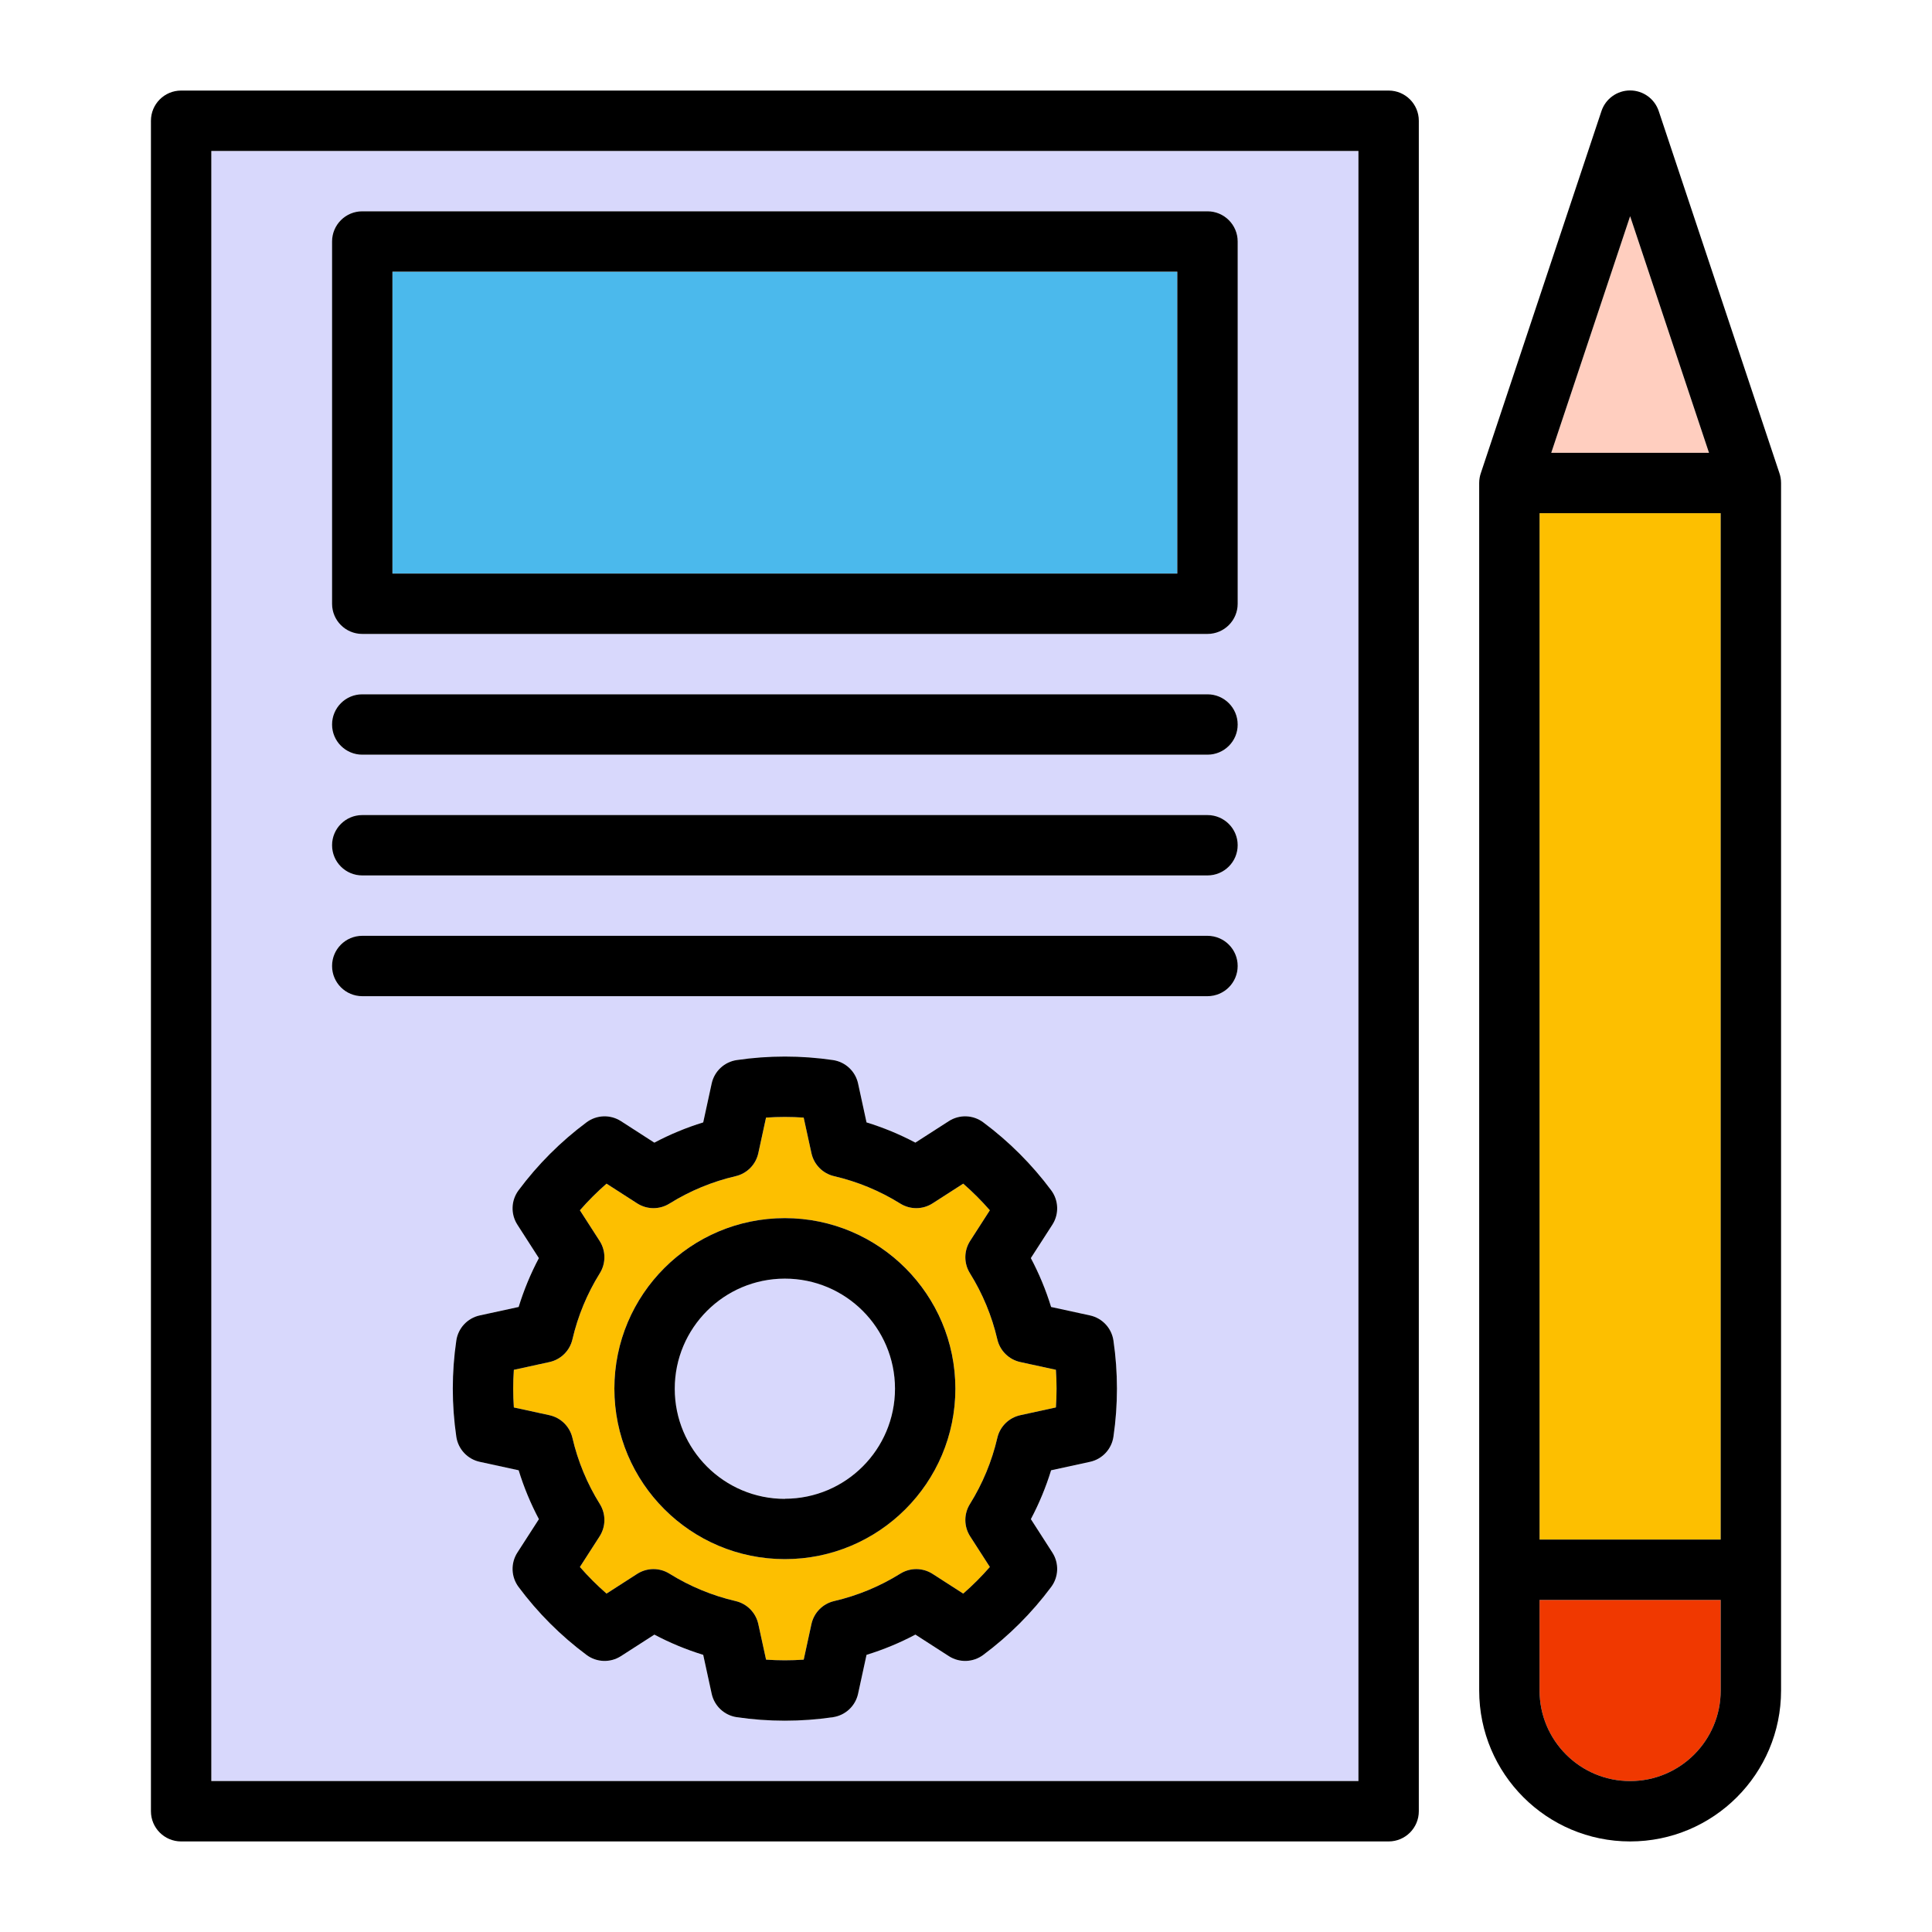
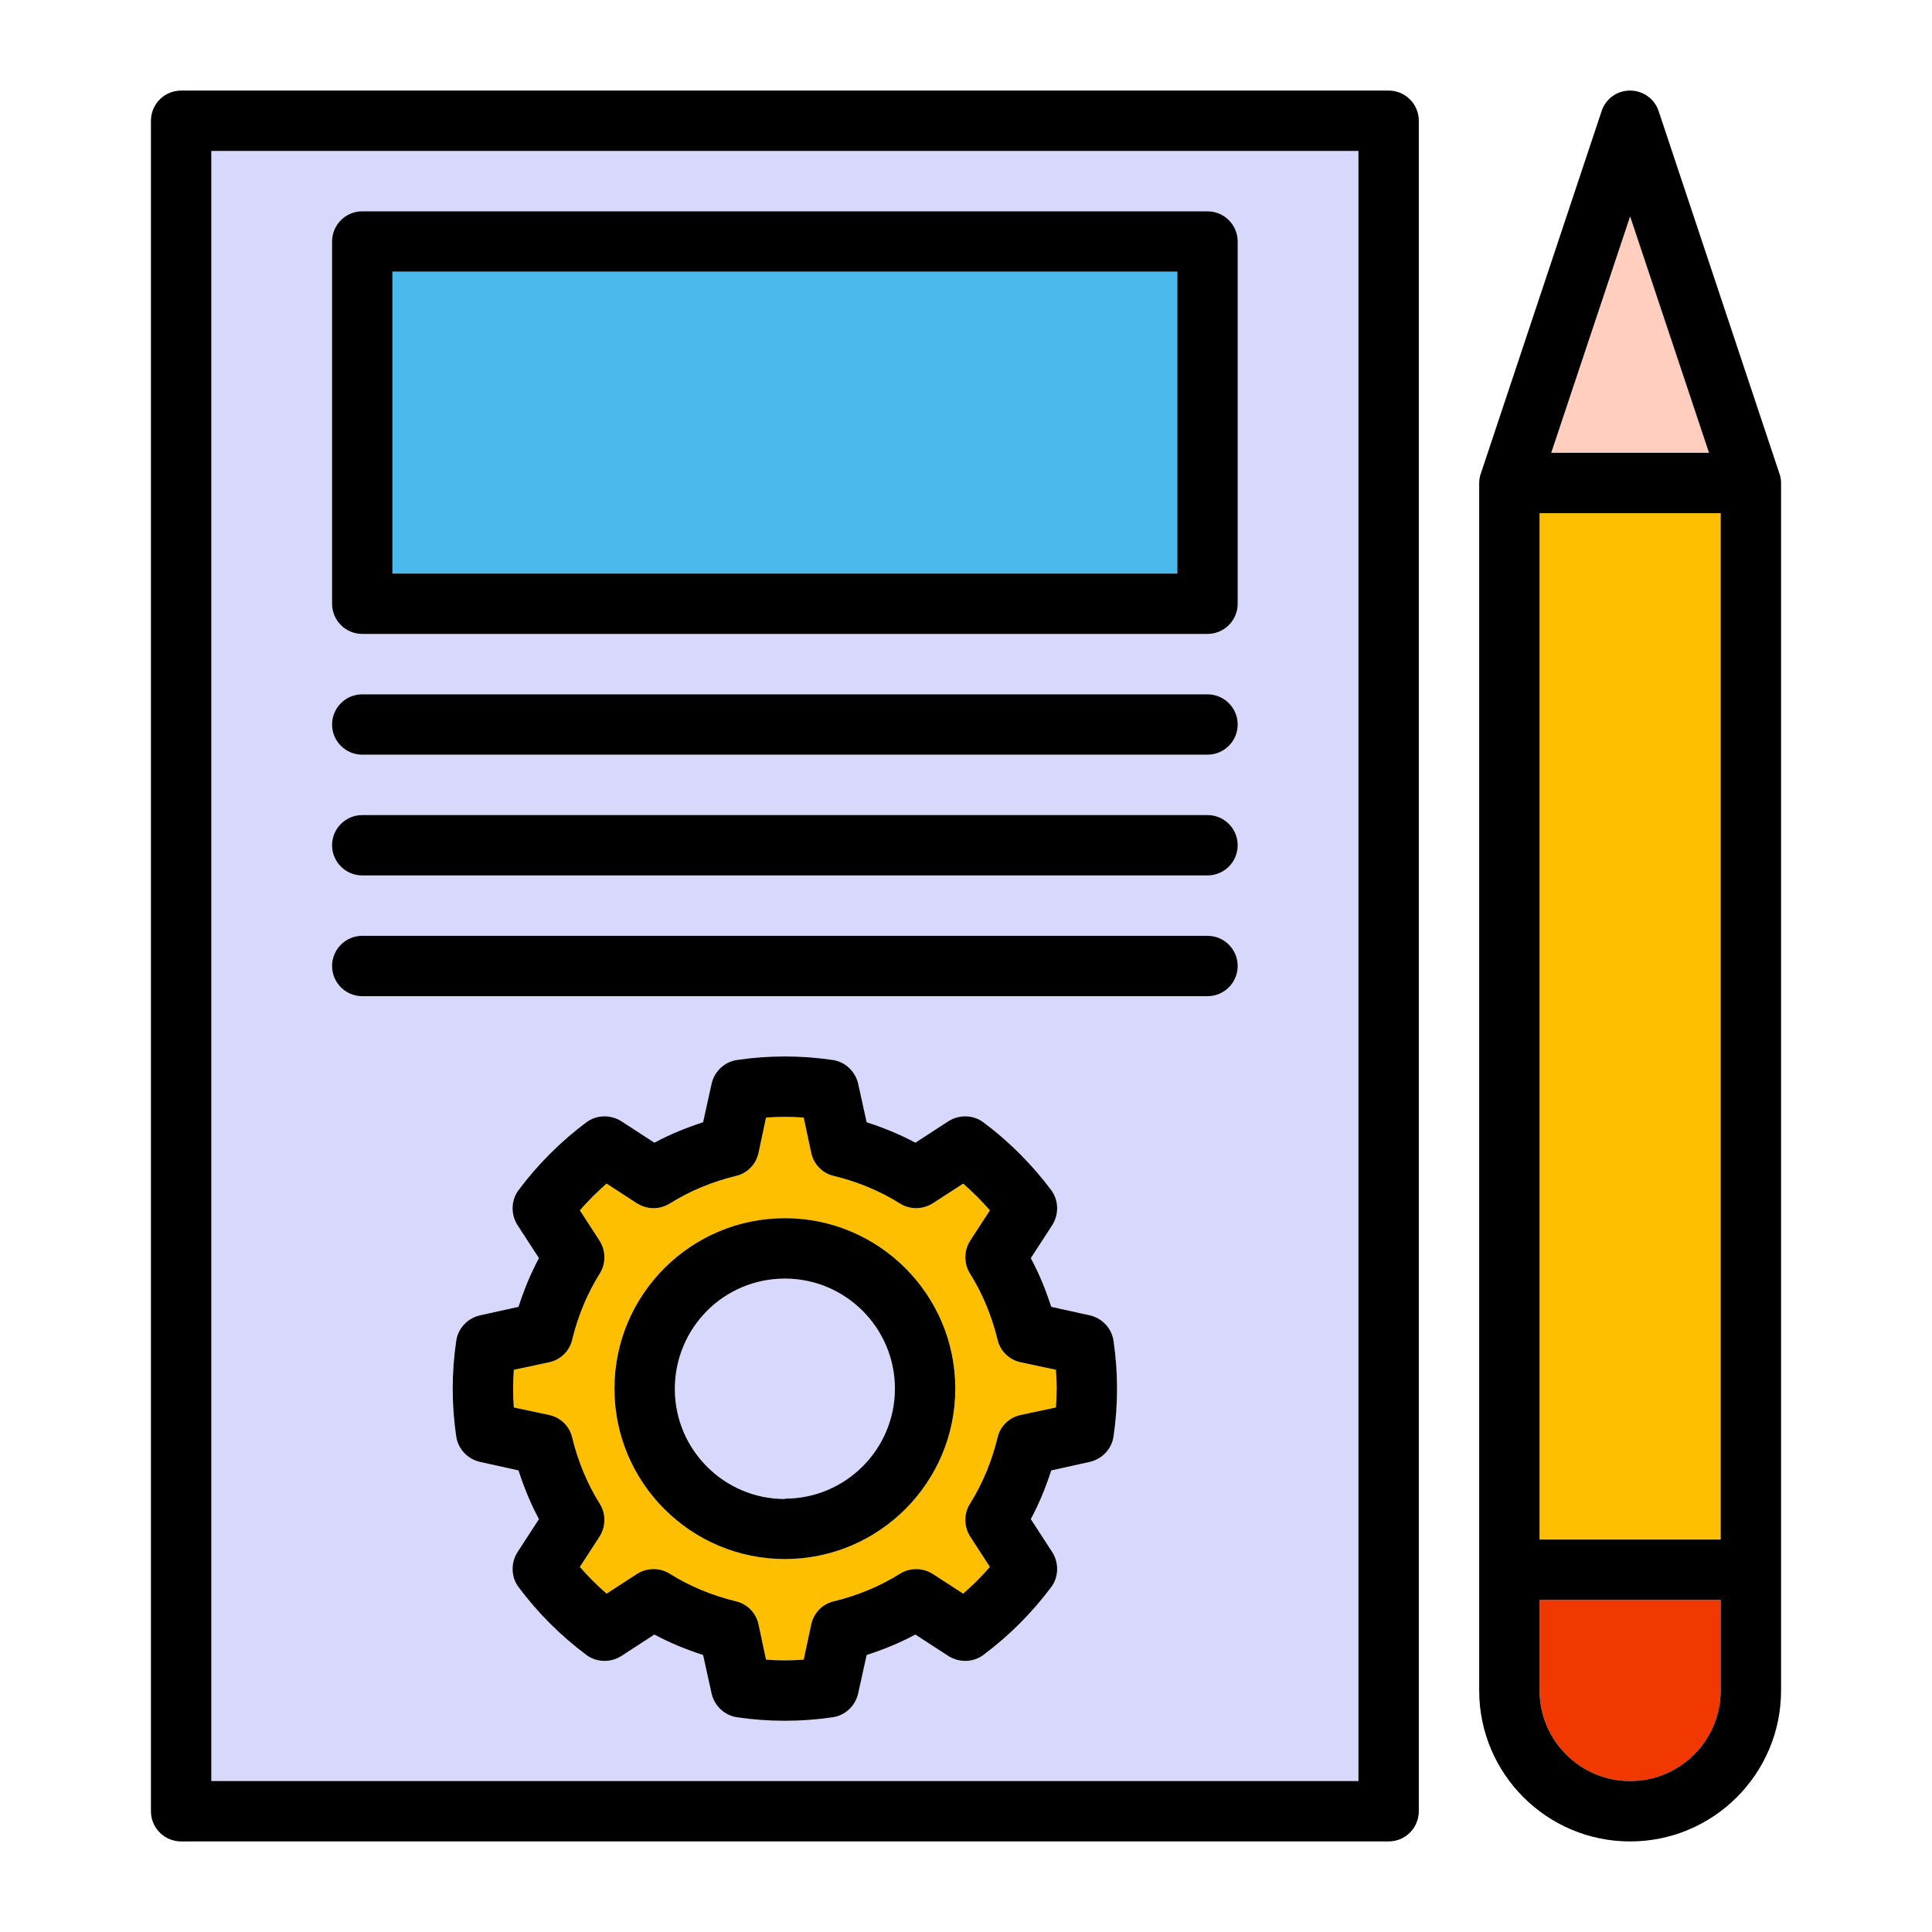
- <svg xmlns="http://www.w3.org/2000/svg" width="64px" height="64px" viewBox="0 0 64 64" fill="#000000">
-   <g id="SVGRepo_bgCarrier" stroke-width="0" />
-   <g id="SVGRepo_tracerCarrier" stroke-linecap="round" stroke-linejoin="round" />
-   <g id="SVGRepo_iconCarrier">
-     <defs>
-       <style>.cls-1{fill:#d8d8fc;}.cls-2{fill:#fdbf00;}.cls-3{fill:#f03800;}.cls-4{fill:#ffcebf;}.cls-5{fill:#4bb9ec;}</style>
-     </defs>
-     <g id="task">
-       <circle class="cls-1" cx="26" cy="46" r="3.648" />
-       <path class="cls-1" d="M7,59H45V5H7ZM36.884,47.593a1,1,0,0,1-.777.832l-1.288.28a9.285,9.285,0,0,1-.67,1.618l.713,1.109a1,1,0,0,1-.04,1.138,10.975,10.975,0,0,1-2.252,2.252,1,1,0,0,1-1.138.04l-1.108-.714a9.259,9.259,0,0,1-1.619.671l-.28,1.288a1,1,0,0,1-.832.777,10.971,10.971,0,0,1-3.186,0,1,1,0,0,1-.832-.777l-.28-1.288a9.289,9.289,0,0,1-1.618-.67l-1.109.713a1,1,0,0,1-1.138-.04,10.974,10.974,0,0,1-2.252-2.252,1,1,0,0,1-.04-1.138l.714-1.108a9.259,9.259,0,0,1-.671-1.619l-1.288-.28a1,1,0,0,1-.777-.832,10.971,10.971,0,0,1,0-3.186,1,1,0,0,1,.777-.832l1.288-.28a9.287,9.287,0,0,1,.67-1.618l-.713-1.109a1,1,0,0,1,.04-1.138,10.975,10.975,0,0,1,2.252-2.252,1,1,0,0,1,1.138-.04l1.108.714a9.254,9.254,0,0,1,1.619-.671l.28-1.288a1,1,0,0,1,.832-.777,10.975,10.975,0,0,1,3.186,0,1,1,0,0,1,.832.777l.28,1.288a9.282,9.282,0,0,1,1.618.67l1.109-.713a1,1,0,0,1,1.138.04,10.975,10.975,0,0,1,2.252,2.252,1,1,0,0,1,.04,1.138l-.714,1.108a9.254,9.254,0,0,1,.671,1.619l1.288.28a1,1,0,0,1,.777.832A10.975,10.975,0,0,1,36.884,47.593ZM11,8a1,1,0,0,1,1-1H40a1,1,0,0,1,1,1V20a1,1,0,0,1-1,1H12a1,1,0,0,1-1-1Zm1,15H40a1,1,0,0,1,0,2H12a1,1,0,0,1,0-2Zm0,4H40a1,1,0,0,1,0,2H12a1,1,0,0,1,0-2Zm0,4H40a1,1,0,0,1,0,2H12a1,1,0,0,1,0-2Z" />
-       <path d="M46,3H6A1,1,0,0,0,5,4V60a1,1,0,0,0,1,1H46a1,1,0,0,0,1-1V4A1,1,0,0,0,46,3ZM45,59H7V5H45Z" />
-       <rect class="cls-2" height="34" width="6" x="51" y="17" />
-       <path class="cls-3" d="M51,56a3,3,0,0,0,6,0V53H51Z" />
-       <polygon class="cls-4" points="51.387 15 56.613 15 54 7.162 51.387 15" />
-       <path d="M58.942,15.662,54.949,3.684a1,1,0,0,0-1.9,0L49.058,15.662A1.024,1.024,0,0,0,49,16V56a5,5,0,0,0,10,0V16A1.026,1.026,0,0,0,58.942,15.662ZM57,56a3,3,0,0,1-6,0V53h6Zm0-5H51V17h6ZM51.387,15,54,7.162,56.613,15Z" />
-       <path d="M12,25H40a1,1,0,0,0,0-2H12a1,1,0,0,0,0,2Z" />
-       <path d="M12,29H40a1,1,0,0,0,0-2H12a1,1,0,0,0,0,2Z" />
-       <path d="M12,33H40a1,1,0,0,0,0-2H12a1,1,0,0,0,0,2Z" />
-       <rect class="cls-5" height="10" width="26" x="13" y="9" />
-       <path d="M12,21H40a1,1,0,0,0,1-1V8a1,1,0,0,0-1-1H12a1,1,0,0,0-1,1V20A1,1,0,0,0,12,21ZM13,9H39V19H13Z" />
-       <path class="cls-2" d="M33.038,44.369a7.239,7.239,0,0,0-.908-2.192,1,1,0,0,1,.007-1.07l.653-1.015a9.2,9.2,0,0,0-.882-.882l-1.015.653a1,1,0,0,1-1.07.007,7.239,7.239,0,0,0-2.192-.908,1,1,0,0,1-.751-.762l-.256-1.178h0a8.95,8.95,0,0,0-1.247,0L25.12,38.2a1,1,0,0,1-.751.762,7.24,7.24,0,0,0-2.192.908,1,1,0,0,1-1.07-.007l-1.015-.653a9.184,9.184,0,0,0-.882.882l.653,1.015a1,1,0,0,1,.007,1.07,7.241,7.241,0,0,0-.908,2.192,1,1,0,0,1-.762.751l-1.178.257a8.95,8.95,0,0,0,0,1.247l1.178.256a1,1,0,0,1,.762.751,7.242,7.242,0,0,0,.908,2.192,1,1,0,0,1-.007,1.07l-.653,1.015a9.17,9.17,0,0,0,.882.882l1.015-.653a1,1,0,0,1,1.07-.007,7.242,7.242,0,0,0,2.192.908,1,1,0,0,1,.751.762l.257,1.178a8.95,8.95,0,0,0,1.247,0L26.88,53.8a1,1,0,0,1,.751-.762,7.241,7.241,0,0,0,2.192-.908,1,1,0,0,1,1.07.007l1.015.653a9.184,9.184,0,0,0,.882-.882l-.653-1.015a1,1,0,0,1-.007-1.07,7.24,7.24,0,0,0,.908-2.192,1,1,0,0,1,.762-.751l1.178-.257a8.95,8.95,0,0,0,0-1.247L33.8,45.12A1,1,0,0,1,33.038,44.369ZM26,51.648A5.648,5.648,0,1,1,31.648,46,5.651,5.651,0,0,1,26,51.648Z" />
-       <path d="M36.107,43.575l-1.288-.28a9.254,9.254,0,0,0-.671-1.619l.714-1.108a1,1,0,0,0-.04-1.138,10.975,10.975,0,0,0-2.252-2.252,1,1,0,0,0-1.138-.04l-1.109.713a9.282,9.282,0,0,0-1.618-.67l-.28-1.288a1,1,0,0,0-.832-.777,10.975,10.975,0,0,0-3.186,0,1,1,0,0,0-.832.777l-.28,1.288a9.254,9.254,0,0,0-1.619.671l-1.108-.714a1,1,0,0,0-1.138.04,10.975,10.975,0,0,0-2.252,2.252,1,1,0,0,0-.04,1.138l.713,1.109a9.287,9.287,0,0,0-.67,1.618l-1.288.28a1,1,0,0,0-.777.832,10.971,10.971,0,0,0,0,3.186,1,1,0,0,0,.777.832l1.288.28a9.259,9.259,0,0,0,.671,1.619l-.714,1.108a1,1,0,0,0,.04,1.138,10.974,10.974,0,0,0,2.252,2.252,1,1,0,0,0,1.138.04l1.109-.713a9.289,9.289,0,0,0,1.618.67l.28,1.288a1,1,0,0,0,.832.777,10.971,10.971,0,0,0,3.186,0,1,1,0,0,0,.832-.777l.28-1.288a9.259,9.259,0,0,0,1.619-.671l1.108.714a1,1,0,0,0,1.138-.04,10.975,10.975,0,0,0,2.252-2.252,1,1,0,0,0,.04-1.138l-.713-1.109a9.285,9.285,0,0,0,.67-1.618l1.288-.28a1,1,0,0,0,.777-.832,10.975,10.975,0,0,0,0-3.186A1,1,0,0,0,36.107,43.575Zm-1.129,3.048L33.8,46.88a1,1,0,0,0-.762.751,7.24,7.24,0,0,1-.908,2.192,1,1,0,0,0,.007,1.07l.653,1.015a9.184,9.184,0,0,1-.882.882l-1.015-.653a1,1,0,0,0-1.07-.007,7.241,7.241,0,0,1-2.192.908,1,1,0,0,0-.751.762l-.256,1.178a8.95,8.95,0,0,1-1.247,0L25.12,53.8a1,1,0,0,0-.751-.762,7.242,7.242,0,0,1-2.192-.908,1,1,0,0,0-1.07.007l-1.015.653a9.17,9.17,0,0,1-.882-.882l.653-1.015a1,1,0,0,0,.007-1.07,7.242,7.242,0,0,1-.908-2.192,1,1,0,0,0-.762-.751l-1.178-.256a8.95,8.95,0,0,1,0-1.247L18.2,45.12a1,1,0,0,0,.762-.751,7.241,7.241,0,0,1,.908-2.192,1,1,0,0,0-.007-1.07l-.653-1.015a9.184,9.184,0,0,1,.882-.882l1.015.653a1,1,0,0,0,1.07.007,7.24,7.24,0,0,1,2.192-.908,1,1,0,0,0,.751-.762l.256-1.178a8.95,8.95,0,0,1,1.247,0h0L26.88,38.2a1,1,0,0,0,.751.762,7.239,7.239,0,0,1,2.192.908,1,1,0,0,0,1.07-.007l1.015-.653a9.2,9.2,0,0,1,.882.882l-.653,1.015a1,1,0,0,0-.007,1.07,7.239,7.239,0,0,1,.908,2.192,1,1,0,0,0,.762.751l1.178.256A8.95,8.95,0,0,1,34.978,46.623Z" />
-       <path d="M26,40.352A5.648,5.648,0,1,0,31.648,46,5.651,5.651,0,0,0,26,40.352Zm0,9.3A3.648,3.648,0,1,1,29.648,46,3.649,3.649,0,0,1,26,49.648Z" />
-     </g>
+ <svg xmlns="http://www.w3.org/2000/svg" width="24px" height="24px" viewBox="0 0 24 24" version="1.1">
+   <g id="surface1">
+     <path style=" stroke:none;fill-rule:nonzero;fill:rgb(84.706%,84.706%,98.824%);fill-opacity:1;" d="M 11.117 17.25 C 11.117 18.004 10.504 18.617 9.75 18.617 C 8.996 18.617 8.383 18.004 8.383 17.25 C 8.383 16.496 8.996 15.883 9.75 15.883 C 10.504 15.883 11.117 16.496 11.117 17.25 Z M 11.117 17.25 " />
+     <path style=" stroke:none;fill-rule:nonzero;fill:rgb(84.706%,84.706%,98.824%);fill-opacity:1;" d="M 2.625 22.125 L 16.875 22.125 L 16.875 1.875 L 2.625 1.875 Z M 13.832 17.848 C 13.809 18 13.691 18.125 13.539 18.16 L 13.059 18.266 C 12.992 18.473 12.91 18.676 12.805 18.871 L 13.074 19.285 C 13.156 19.418 13.152 19.59 13.059 19.715 C 12.82 20.035 12.535 20.32 12.215 20.559 C 12.09 20.652 11.918 20.656 11.785 20.574 L 11.371 20.305 C 11.176 20.41 10.973 20.492 10.766 20.559 L 10.66 21.039 C 10.625 21.191 10.5 21.309 10.348 21.332 C 9.953 21.391 9.547 21.391 9.152 21.332 C 9 21.309 8.875 21.191 8.84 21.039 L 8.734 20.559 C 8.527 20.492 8.324 20.41 8.129 20.305 L 7.715 20.574 C 7.582 20.656 7.41 20.652 7.285 20.559 C 6.965 20.32 6.68 20.035 6.441 19.715 C 6.348 19.59 6.344 19.418 6.426 19.285 L 6.695 18.871 C 6.59 18.676 6.508 18.473 6.441 18.266 L 5.961 18.16 C 5.809 18.125 5.691 18 5.668 17.848 C 5.609 17.453 5.609 17.047 5.668 16.652 C 5.691 16.5 5.809 16.375 5.961 16.34 L 6.441 16.234 C 6.508 16.027 6.59 15.824 6.695 15.629 L 6.426 15.215 C 6.344 15.082 6.348 14.91 6.441 14.785 C 6.68 14.465 6.965 14.18 7.285 13.941 C 7.41 13.848 7.582 13.844 7.715 13.926 L 8.129 14.195 C 8.324 14.09 8.527 14.008 8.734 13.941 L 8.84 13.461 C 8.875 13.309 9 13.191 9.152 13.168 C 9.547 13.109 9.953 13.109 10.348 13.168 C 10.5 13.191 10.625 13.309 10.66 13.461 L 10.766 13.941 C 10.973 14.008 11.176 14.09 11.371 14.195 L 11.785 13.926 C 11.918 13.844 12.09 13.848 12.215 13.941 C 12.535 14.18 12.82 14.465 13.059 14.785 C 13.152 14.91 13.156 15.082 13.074 15.215 L 12.805 15.629 C 12.91 15.824 12.992 16.027 13.059 16.234 L 13.539 16.34 C 13.691 16.375 13.809 16.5 13.832 16.652 C 13.891 17.047 13.891 17.453 13.832 17.848 Z M 4.125 3 C 4.125 2.793 4.293 2.625 4.5 2.625 L 15 2.625 C 15.207 2.625 15.375 2.793 15.375 3 L 15.375 7.5 C 15.375 7.707 15.207 7.875 15 7.875 L 4.5 7.875 C 4.293 7.875 4.125 7.707 4.125 7.5 Z M 4.5 8.625 L 15 8.625 C 15.207 8.625 15.375 8.793 15.375 9 C 15.375 9.207 15.207 9.375 15 9.375 L 4.5 9.375 C 4.293 9.375 4.125 9.207 4.125 9 C 4.125 8.793 4.293 8.625 4.5 8.625 Z M 4.5 10.125 L 15 10.125 C 15.207 10.125 15.375 10.293 15.375 10.5 C 15.375 10.707 15.207 10.875 15 10.875 L 4.5 10.875 C 4.293 10.875 4.125 10.707 4.125 10.5 C 4.125 10.293 4.293 10.125 4.5 10.125 Z M 4.5 11.625 L 15 11.625 C 15.207 11.625 15.375 11.793 15.375 12 C 15.375 12.207 15.207 12.375 15 12.375 L 4.5 12.375 C 4.293 12.375 4.125 12.207 4.125 12 C 4.125 11.793 4.293 11.625 4.5 11.625 Z M 4.5 11.625 " />
+     <path style=" stroke:none;fill-rule:nonzero;fill:rgb(0%,0%,0%);fill-opacity:1;" d="M 17.25 1.125 L 2.25 1.125 C 2.043 1.125 1.875 1.293 1.875 1.5 L 1.875 22.5 C 1.875 22.707 2.043 22.875 2.25 22.875 L 17.25 22.875 C 17.457 22.875 17.625 22.707 17.625 22.5 L 17.625 1.5 C 17.625 1.293 17.457 1.125 17.25 1.125 Z M 16.875 22.125 L 2.625 22.125 L 2.625 1.875 L 16.875 1.875 Z M 16.875 22.125 " />
+     <path style=" stroke:none;fill-rule:nonzero;fill:rgb(99.216%,74.902%,0%);fill-opacity:1;" d="M 19.125 6.375 L 21.375 6.375 L 21.375 19.125 L 19.125 19.125 Z M 19.125 6.375 " />
+     <path style=" stroke:none;fill-rule:nonzero;fill:rgb(94.118%,21.961%,0%);fill-opacity:1;" d="M 19.125 21 C 19.125 21.621 19.629 22.125 20.25 22.125 C 20.871 22.125 21.375 21.621 21.375 21 L 21.375 19.875 L 19.125 19.875 Z M 19.125 21 " />
+     <path style=" stroke:none;fill-rule:nonzero;fill:rgb(100%,80.784%,74.902%);fill-opacity:1;" d="M 19.27 5.625 L 21.23 5.625 L 20.25 2.688 Z M 19.27 5.625 " />
+     <path style=" stroke:none;fill-rule:nonzero;fill:rgb(0%,0%,0%);fill-opacity:1;" d="M 22.102 5.875 L 20.605 1.383 C 20.555 1.227 20.41 1.125 20.25 1.125 C 20.086 1.125 19.945 1.227 19.895 1.383 L 18.398 5.875 C 18.383 5.914 18.375 5.957 18.375 6 L 18.375 21 C 18.375 22.035 19.215 22.875 20.25 22.875 C 21.285 22.875 22.125 22.035 22.125 21 L 22.125 6 C 22.125 5.957 22.117 5.914 22.102 5.875 Z M 21.375 21 C 21.375 21.621 20.871 22.125 20.25 22.125 C 19.629 22.125 19.125 21.621 19.125 21 L 19.125 19.875 L 21.375 19.875 Z M 21.375 19.125 L 19.125 19.125 L 19.125 6.375 L 21.375 6.375 Z M 19.27 5.625 L 20.25 2.688 L 21.23 5.625 Z M 19.27 5.625 " />
+     <path style=" stroke:none;fill-rule:nonzero;fill:rgb(0%,0%,0%);fill-opacity:1;" d="M 4.5 9.375 L 15 9.375 C 15.207 9.375 15.375 9.207 15.375 9 C 15.375 8.793 15.207 8.625 15 8.625 L 4.5 8.625 C 4.293 8.625 4.125 8.793 4.125 9 C 4.125 9.207 4.293 9.375 4.5 9.375 Z M 4.5 9.375 " />
+     <path style=" stroke:none;fill-rule:nonzero;fill:rgb(0%,0%,0%);fill-opacity:1;" d="M 4.5 10.875 L 15 10.875 C 15.207 10.875 15.375 10.707 15.375 10.5 C 15.375 10.293 15.207 10.125 15 10.125 L 4.5 10.125 C 4.293 10.125 4.125 10.293 4.125 10.5 C 4.125 10.707 4.293 10.875 4.5 10.875 Z M 4.5 10.875 " />
+     <path style=" stroke:none;fill-rule:nonzero;fill:rgb(0%,0%,0%);fill-opacity:1;" d="M 4.5 12.375 L 15 12.375 C 15.207 12.375 15.375 12.207 15.375 12 C 15.375 11.793 15.207 11.625 15 11.625 L 4.5 11.625 C 4.293 11.625 4.125 11.793 4.125 12 C 4.125 12.207 4.293 12.375 4.5 12.375 Z M 4.5 12.375 " />
+     <path style=" stroke:none;fill-rule:nonzero;fill:rgb(29.412%,72.549%,92.549%);fill-opacity:1;" d="M 4.875 3.375 L 14.625 3.375 L 14.625 7.125 L 4.875 7.125 Z M 4.875 3.375 " />
+     <path style=" stroke:none;fill-rule:nonzero;fill:rgb(0%,0%,0%);fill-opacity:1;" d="M 4.5 7.875 L 15 7.875 C 15.207 7.875 15.375 7.707 15.375 7.5 L 15.375 3 C 15.375 2.793 15.207 2.625 15 2.625 L 4.5 2.625 C 4.293 2.625 4.125 2.793 4.125 3 L 4.125 7.5 C 4.125 7.707 4.293 7.875 4.5 7.875 Z M 4.875 3.375 L 14.625 3.375 L 14.625 7.125 L 4.875 7.125 Z M 4.875 3.375 " />
+     <path style=" stroke:none;fill-rule:nonzero;fill:rgb(99.216%,74.902%,0%);fill-opacity:1;" d="M 12.391 16.637 C 12.32 16.348 12.207 16.07 12.047 15.816 C 11.973 15.695 11.973 15.539 12.051 15.414 L 12.297 15.035 C 12.195 14.918 12.082 14.805 11.965 14.703 L 11.586 14.949 C 11.461 15.027 11.305 15.027 11.184 14.953 C 10.93 14.793 10.652 14.68 10.363 14.609 C 10.219 14.578 10.109 14.465 10.078 14.324 L 9.984 13.883 C 9.828 13.871 9.672 13.871 9.516 13.883 L 9.422 14.324 C 9.391 14.465 9.281 14.578 9.137 14.609 C 8.848 14.68 8.57 14.793 8.316 14.953 C 8.195 15.027 8.039 15.027 7.914 14.949 L 7.535 14.703 C 7.418 14.805 7.305 14.918 7.203 15.035 L 7.449 15.414 C 7.527 15.539 7.527 15.695 7.453 15.816 C 7.293 16.07 7.18 16.348 7.109 16.637 C 7.078 16.781 6.965 16.891 6.824 16.922 L 6.383 17.016 C 6.371 17.172 6.371 17.328 6.383 17.484 L 6.824 17.578 C 6.965 17.609 7.078 17.719 7.109 17.863 C 7.18 18.152 7.293 18.43 7.453 18.684 C 7.527 18.805 7.527 18.961 7.449 19.086 L 7.203 19.465 C 7.305 19.582 7.418 19.695 7.535 19.797 L 7.914 19.551 C 8.039 19.473 8.195 19.473 8.316 19.547 C 8.57 19.707 8.848 19.82 9.137 19.891 C 9.281 19.922 9.391 20.035 9.422 20.176 L 9.516 20.617 C 9.672 20.629 9.828 20.629 9.984 20.617 L 10.078 20.176 C 10.109 20.035 10.219 19.922 10.363 19.891 C 10.652 19.82 10.93 19.707 11.184 19.547 C 11.305 19.473 11.461 19.473 11.586 19.551 L 11.965 19.797 C 12.082 19.695 12.195 19.582 12.297 19.465 L 12.051 19.086 C 11.973 18.961 11.973 18.805 12.047 18.684 C 12.207 18.43 12.32 18.152 12.391 17.863 C 12.422 17.719 12.535 17.609 12.676 17.578 L 13.117 17.484 C 13.129 17.328 13.129 17.172 13.117 17.016 L 12.676 16.922 C 12.535 16.891 12.422 16.781 12.391 16.637 Z M 9.75 19.367 C 8.582 19.367 7.633 18.418 7.633 17.25 C 7.633 16.082 8.582 15.133 9.75 15.133 C 10.918 15.133 11.867 16.082 11.867 17.25 C 11.867 18.418 10.918 19.367 9.75 19.367 Z M 9.75 19.367 " />
+     <path style=" stroke:none;fill-rule:nonzero;fill:rgb(0%,0%,0%);fill-opacity:1;" d="M 13.539 16.34 L 13.059 16.234 C 12.992 16.027 12.91 15.824 12.805 15.629 L 13.074 15.215 C 13.156 15.082 13.152 14.91 13.059 14.785 C 12.82 14.465 12.535 14.18 12.215 13.941 C 12.09 13.848 11.918 13.844 11.785 13.926 L 11.371 14.195 C 11.176 14.09 10.973 14.008 10.766 13.941 L 10.66 13.461 C 10.625 13.309 10.5 13.191 10.348 13.168 C 9.953 13.109 9.547 13.109 9.152 13.168 C 9 13.191 8.875 13.309 8.84 13.461 L 8.734 13.941 C 8.527 14.008 8.324 14.09 8.129 14.195 L 7.715 13.926 C 7.582 13.844 7.41 13.848 7.285 13.941 C 6.965 14.18 6.68 14.465 6.441 14.785 C 6.348 14.91 6.344 15.082 6.426 15.215 L 6.695 15.629 C 6.59 15.824 6.508 16.027 6.441 16.234 L 5.961 16.34 C 5.809 16.375 5.691 16.5 5.668 16.652 C 5.609 17.047 5.609 17.453 5.668 17.848 C 5.691 18 5.809 18.125 5.961 18.16 L 6.441 18.266 C 6.508 18.473 6.59 18.676 6.695 18.871 L 6.426 19.285 C 6.344 19.418 6.348 19.59 6.441 19.715 C 6.68 20.035 6.965 20.32 7.285 20.559 C 7.41 20.652 7.582 20.656 7.715 20.574 L 8.129 20.305 C 8.324 20.41 8.527 20.492 8.734 20.559 L 8.84 21.039 C 8.875 21.191 9 21.309 9.152 21.332 C 9.547 21.391 9.953 21.391 10.348 21.332 C 10.5 21.309 10.625 21.191 10.66 21.039 L 10.766 20.559 C 10.973 20.492 11.176 20.41 11.371 20.305 L 11.785 20.574 C 11.918 20.656 12.09 20.652 12.215 20.559 C 12.535 20.32 12.82 20.035 13.059 19.715 C 13.152 19.59 13.156 19.418 13.074 19.285 L 12.805 18.871 C 12.91 18.676 12.992 18.473 13.059 18.266 L 13.539 18.16 C 13.691 18.125 13.809 18 13.832 17.848 C 13.891 17.453 13.891 17.047 13.832 16.652 C 13.809 16.5 13.691 16.375 13.539 16.34 Z M 13.117 17.484 L 12.676 17.578 C 12.535 17.609 12.422 17.719 12.391 17.863 C 12.32 18.152 12.207 18.43 12.047 18.684 C 11.973 18.805 11.973 18.961 12.051 19.086 L 12.297 19.465 C 12.195 19.582 12.082 19.695 11.965 19.797 L 11.586 19.551 C 11.461 19.473 11.305 19.473 11.184 19.547 C 10.93 19.707 10.652 19.82 10.363 19.891 C 10.219 19.922 10.109 20.035 10.078 20.176 L 9.984 20.617 C 9.828 20.629 9.672 20.629 9.516 20.617 L 9.422 20.176 C 9.391 20.035 9.281 19.922 9.137 19.891 C 8.848 19.82 8.57 19.707 8.316 19.547 C 8.195 19.473 8.039 19.473 7.914 19.551 L 7.535 19.797 C 7.418 19.695 7.305 19.582 7.203 19.465 L 7.449 19.086 C 7.527 18.961 7.527 18.805 7.453 18.684 C 7.293 18.43 7.18 18.152 7.109 17.863 C 7.078 17.719 6.965 17.609 6.824 17.578 L 6.383 17.484 C 6.371 17.328 6.371 17.172 6.383 17.016 L 6.824 16.922 C 6.965 16.891 7.078 16.781 7.109 16.637 C 7.18 16.348 7.293 16.07 7.453 15.816 C 7.527 15.695 7.527 15.539 7.449 15.414 L 7.203 15.035 C 7.305 14.918 7.418 14.805 7.535 14.703 L 7.914 14.949 C 8.039 15.027 8.195 15.027 8.316 14.953 C 8.57 14.793 8.848 14.68 9.137 14.609 C 9.281 14.578 9.391 14.465 9.422 14.324 L 9.516 13.883 C 9.672 13.871 9.828 13.871 9.984 13.883 L 10.078 14.324 C 10.109 14.465 10.219 14.578 10.363 14.609 C 10.652 14.68 10.93 14.793 11.184 14.953 C 11.305 15.027 11.461 15.027 11.586 14.949 L 11.965 14.703 C 12.082 14.805 12.195 14.918 12.297 15.035 L 12.051 15.414 C 11.973 15.539 11.973 15.695 12.047 15.816 C 12.207 16.07 12.32 16.348 12.391 16.637 C 12.422 16.781 12.535 16.891 12.676 16.922 L 13.117 17.016 C 13.129 17.172 13.129 17.328 13.117 17.484 Z M 13.117 17.484 " />
+     <path style=" stroke:none;fill-rule:nonzero;fill:rgb(0%,0%,0%);fill-opacity:1;" d="M 9.75 15.133 C 8.582 15.133 7.633 16.082 7.633 17.25 C 7.633 18.418 8.582 19.367 9.75 19.367 C 10.918 19.367 11.867 18.418 11.867 17.25 C 11.867 16.082 10.918 15.133 9.75 15.133 Z M 9.75 18.621 C 8.996 18.621 8.383 18.008 8.383 17.254 C 8.383 16.496 8.992 15.883 9.75 15.883 C 10.504 15.883 11.117 16.496 11.117 17.25 C 11.117 18.004 10.504 18.617 9.75 18.617 Z M 9.75 18.621 " />
  </g>
</svg>
